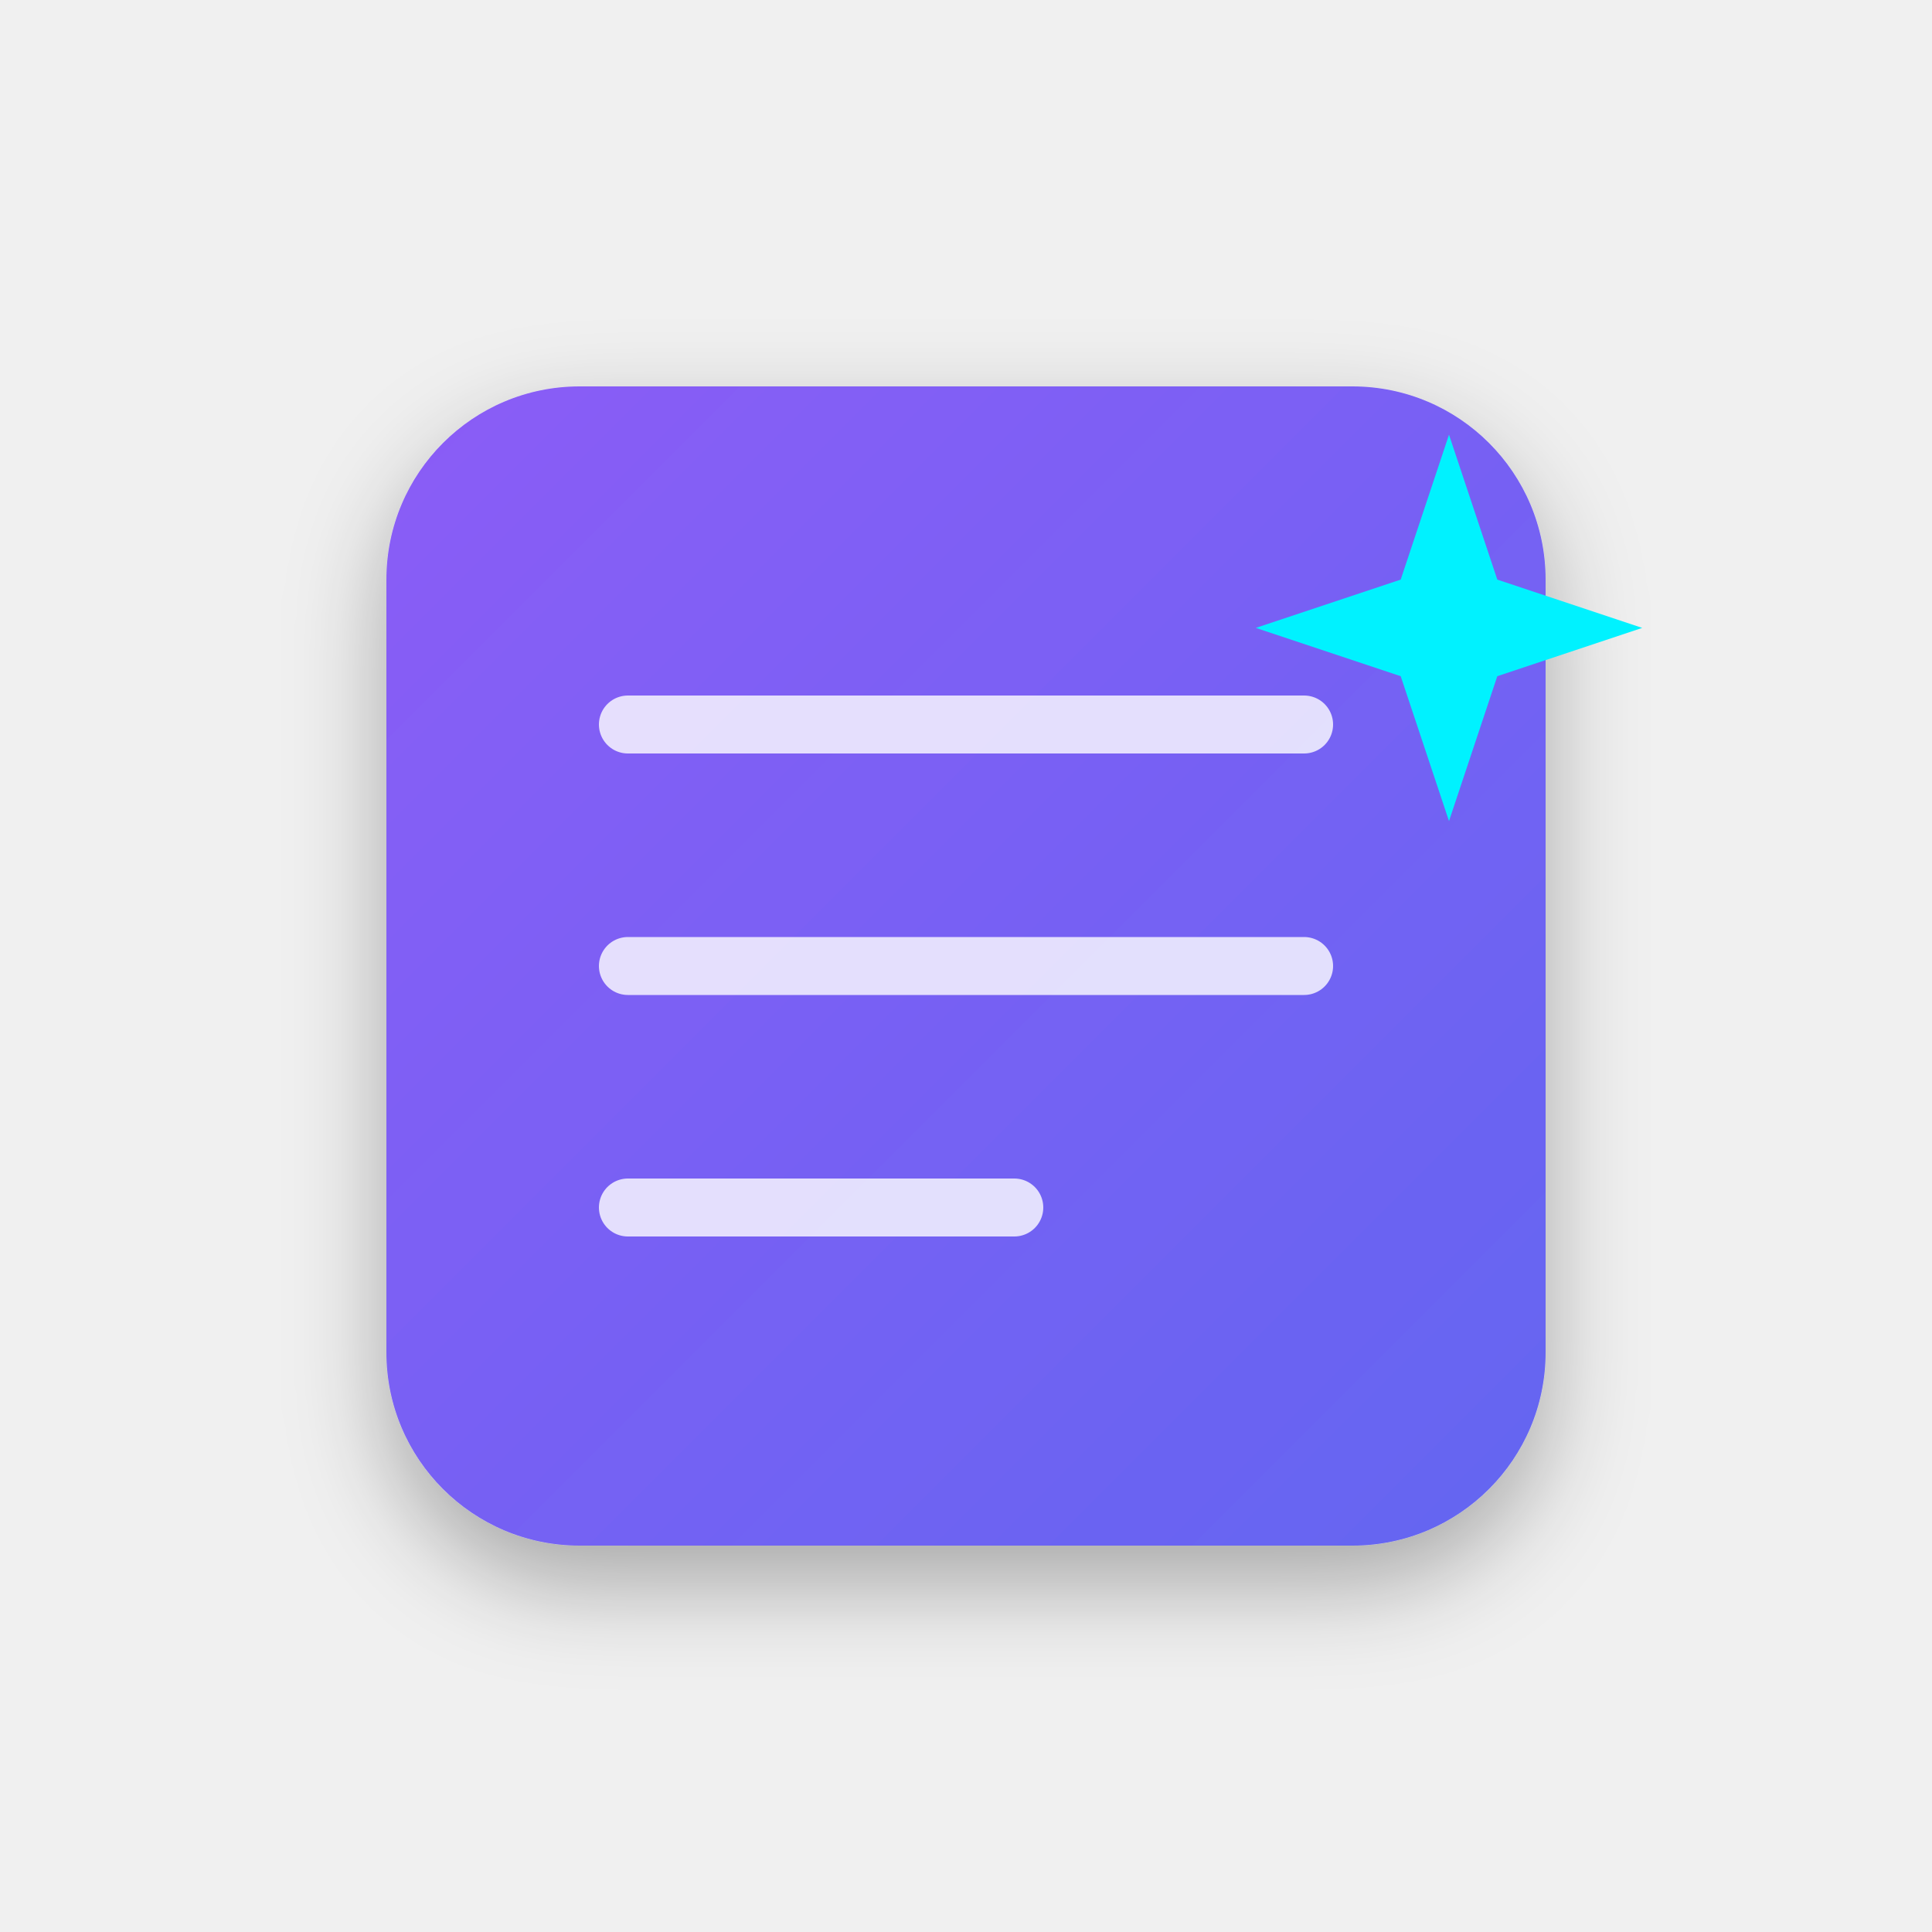
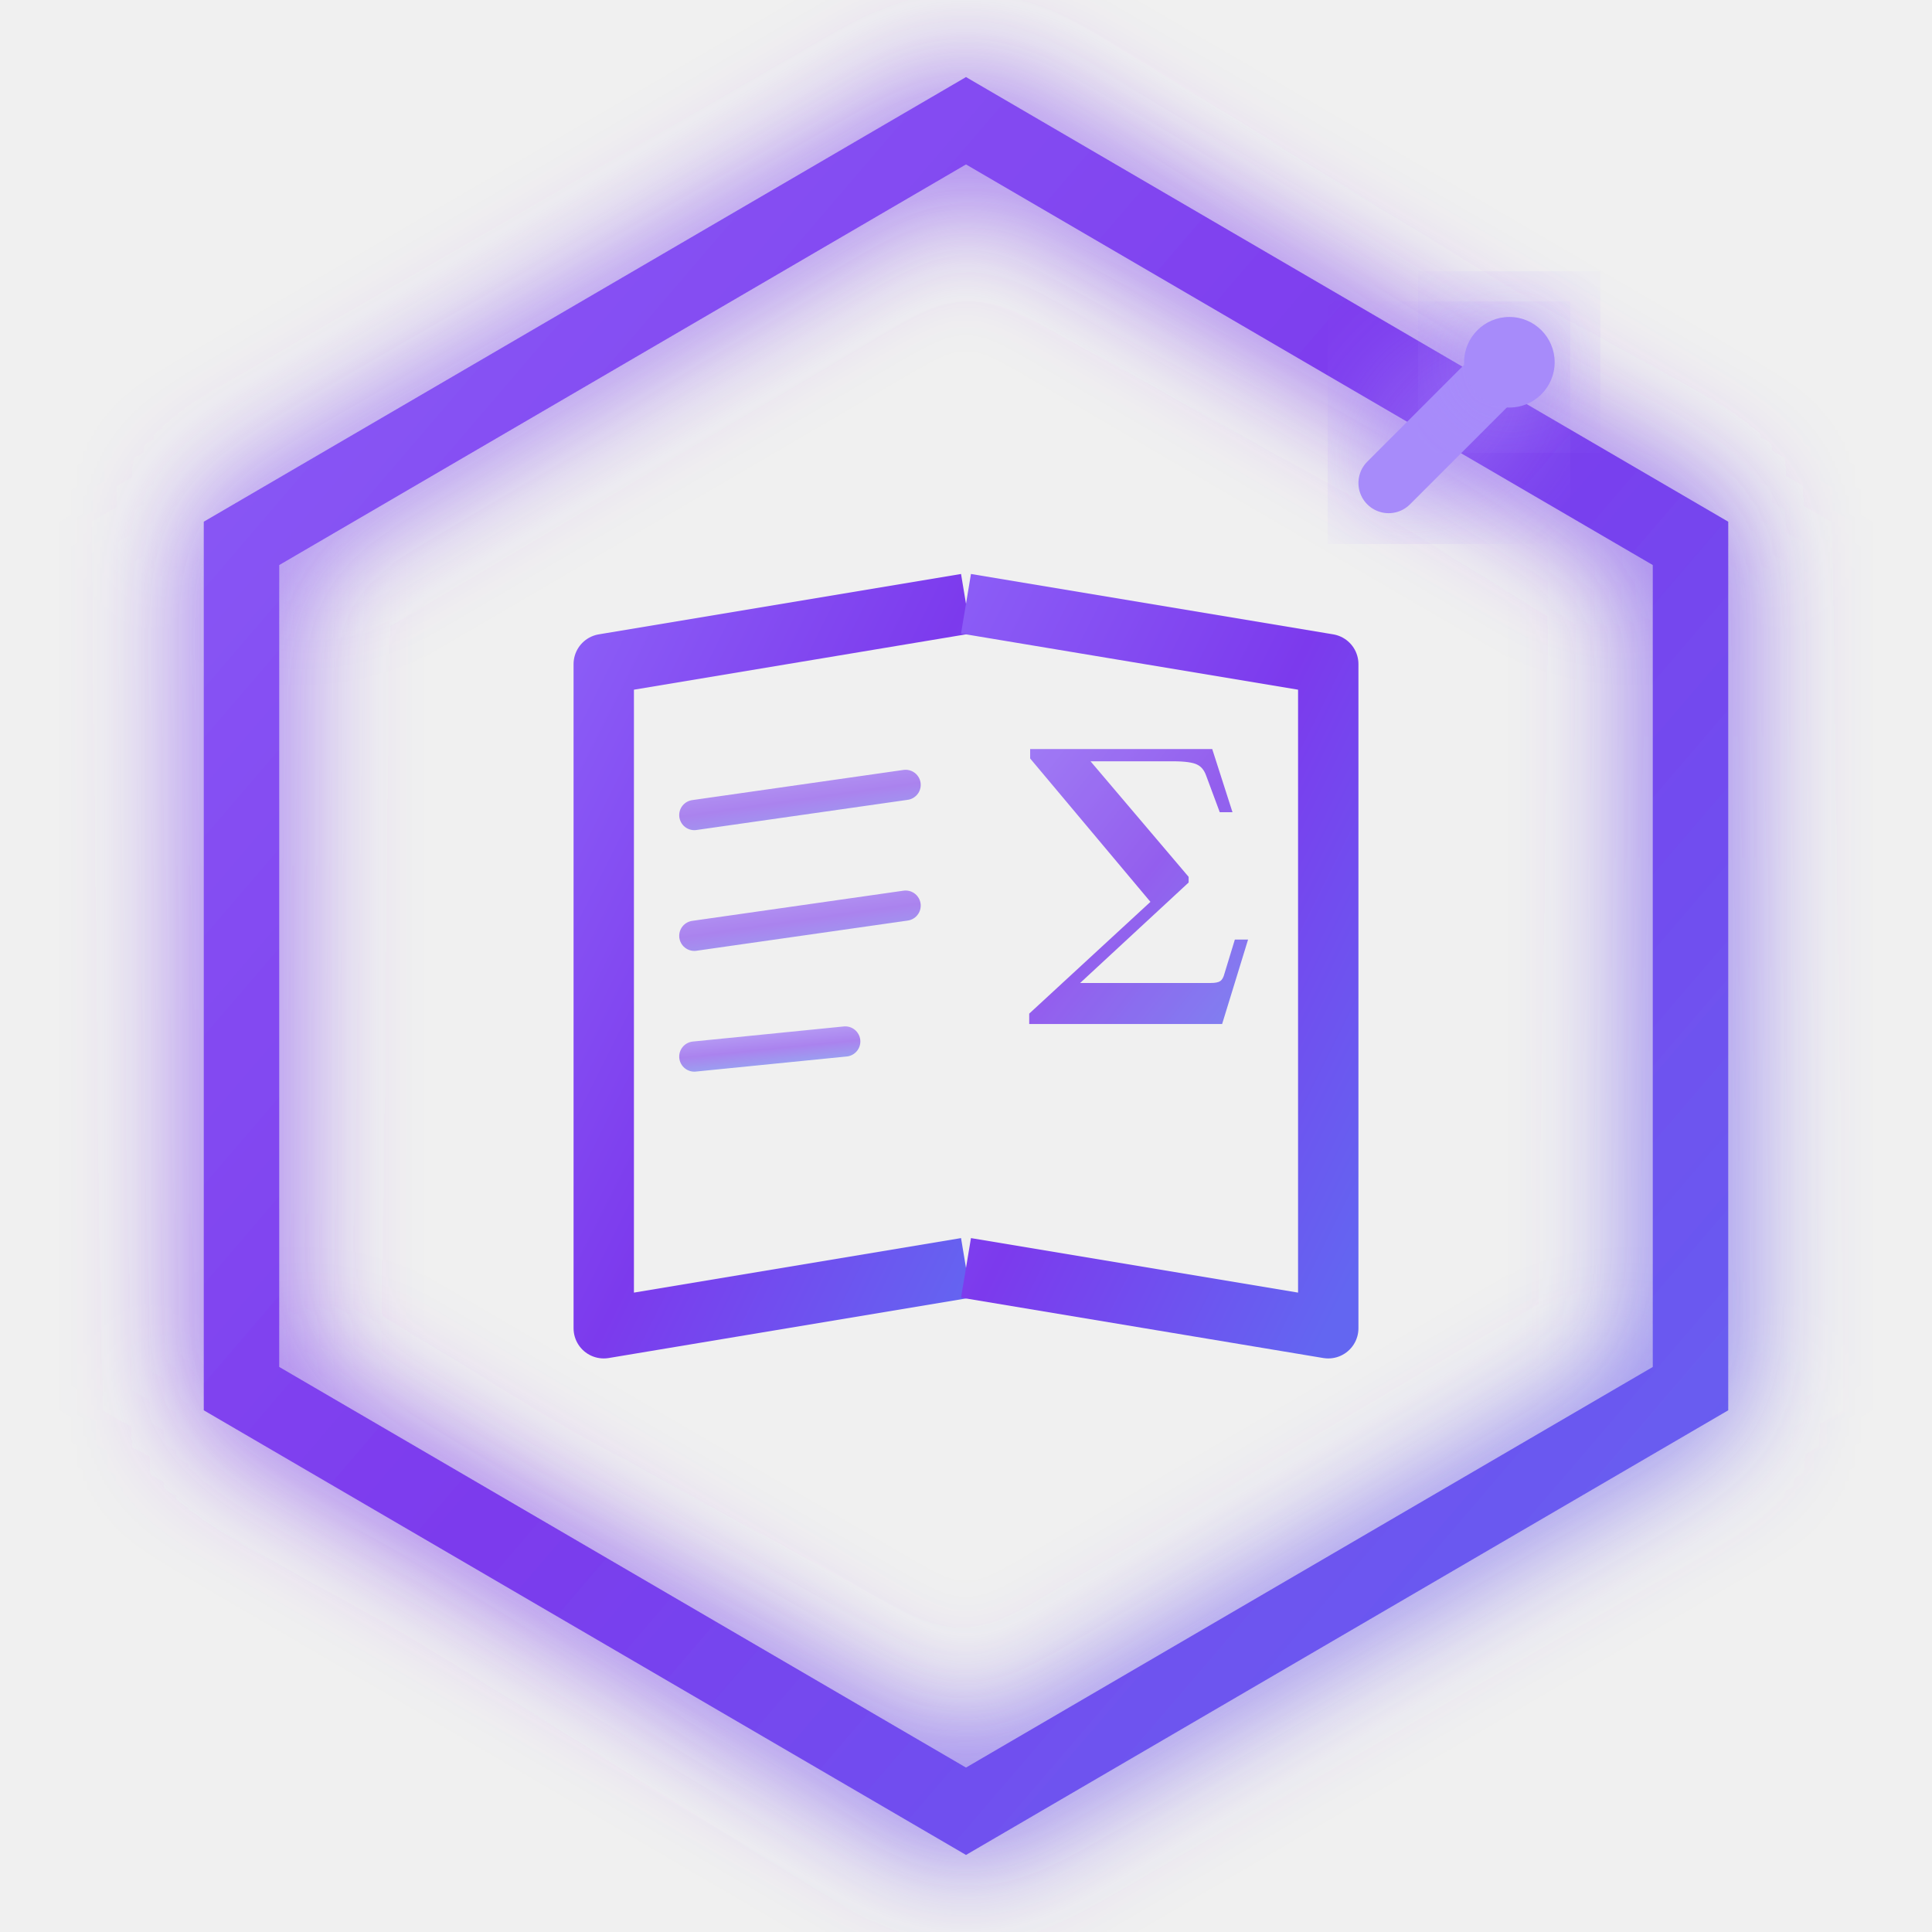
- <svg xmlns="http://www.w3.org/2000/svg" width="200" height="200" viewBox="0 0 200 200">
+ <svg xmlns="http://www.w3.org/2000/svg" viewBox="0 0 64 64" fill="none">
  <defs>
-     <linearGradient id="grad1" x1="0%" y1="0%" x2="100%" y2="100%">
-       <stop offset="0%" style="stop-color:#8b5cf6;stop-opacity:1" />
-       <stop offset="100%" style="stop-color:#6366f1;stop-opacity:1" />
+     <linearGradient id="logoGrad" x1="0%" y1="0%" x2="100%" y2="100%">
+       <stop offset="0%" style="stop-color:#8b5cf6" />
+       <stop offset="50%" style="stop-color:#7c3aed" />
+       <stop offset="100%" style="stop-color:#6366f1" />
    </linearGradient>
-     <filter id="shadow" x="-20%" y="-20%" width="140%" height="140%">
-       <feGaussianBlur in="SourceAlpha" stdDeviation="5" />
-       <feOffset dx="0" dy="4" result="offsetblur" />
-       <feComponentTransfer>
-         <feFuncA type="linear" slope="0.3" />
-       </feComponentTransfer>
+     <filter id="glow" x="-50%" y="-50%" width="200%" height="200%">
+       <feGaussianBlur stdDeviation="2" result="coloredBlur" />
      <feMerge>
-         <feMergeNode />
+         <feMergeNode in="coloredBlur" />
        <feMergeNode in="SourceGraphic" />
      </feMerge>
    </filter>
  </defs>
-   <rect x="40" y="40" width="120" height="120" rx="20" fill="url(#grad1)" filter="url(#shadow)" />
-   <line x1="65" y1="75" x2="135" y2="75" stroke="white" stroke-width="6" stroke-linecap="round" opacity="0.8" />
-   <line x1="65" y1="100" x2="135" y2="100" stroke="white" stroke-width="6" stroke-linecap="round" opacity="0.8" />
-   <line x1="65" y1="125" x2="105" y2="125" stroke="white" stroke-width="6" stroke-linecap="round" opacity="0.8" />
-   <path d="M145 60 L150 45 L155 60 L170 65 L155 70 L150 85 L145 70 L130 65 Z" fill="#00f2ff" />
+   <path d="M32 4L56 18V46L32 60L8 46V18L32 4Z" stroke="url(#logoGrad)" stroke-width="2.5" fill="none" filter="url(#glow)" />
+   <path d="M32 20 L20 22 L20 44 L32 42" stroke="url(#logoGrad)" stroke-width="2" stroke-linejoin="round" fill="none" />
+   <path d="M32 20 L44 22 L44 44 L32 42" stroke="url(#logoGrad)" stroke-width="2" stroke-linejoin="round" fill="none" />
+   <line x1="32" y1="20" x2="32" y2="42" stroke="url(#logoGrad)" stroke-width="1.5" />
+   <line x1="23" y1="27" x2="30" y2="26" stroke="url(#logoGrad)" stroke-width="1" stroke-linecap="round" opacity="0.6" />
+   <line x1="23" y1="31" x2="30" y2="30" stroke="url(#logoGrad)" stroke-width="1" stroke-linecap="round" opacity="0.6" />
+   <line x1="23" y1="35" x2="28" y2="34.5" stroke="url(#logoGrad)" stroke-width="1" stroke-linecap="round" opacity="0.6" />
+   <text x="34" y="32" font-family="serif" font-size="10" font-weight="bold" fill="url(#logoGrad)" opacity="0.8">∑</text>
+   <path d="M46 16 L50 12" stroke="#a78bfa" stroke-width="2" stroke-linecap="round" filter="url(#glow)" />
+   <circle cx="50" cy="12" r="1.5" fill="#a78bfa" filter="url(#glow)" />
</svg>
